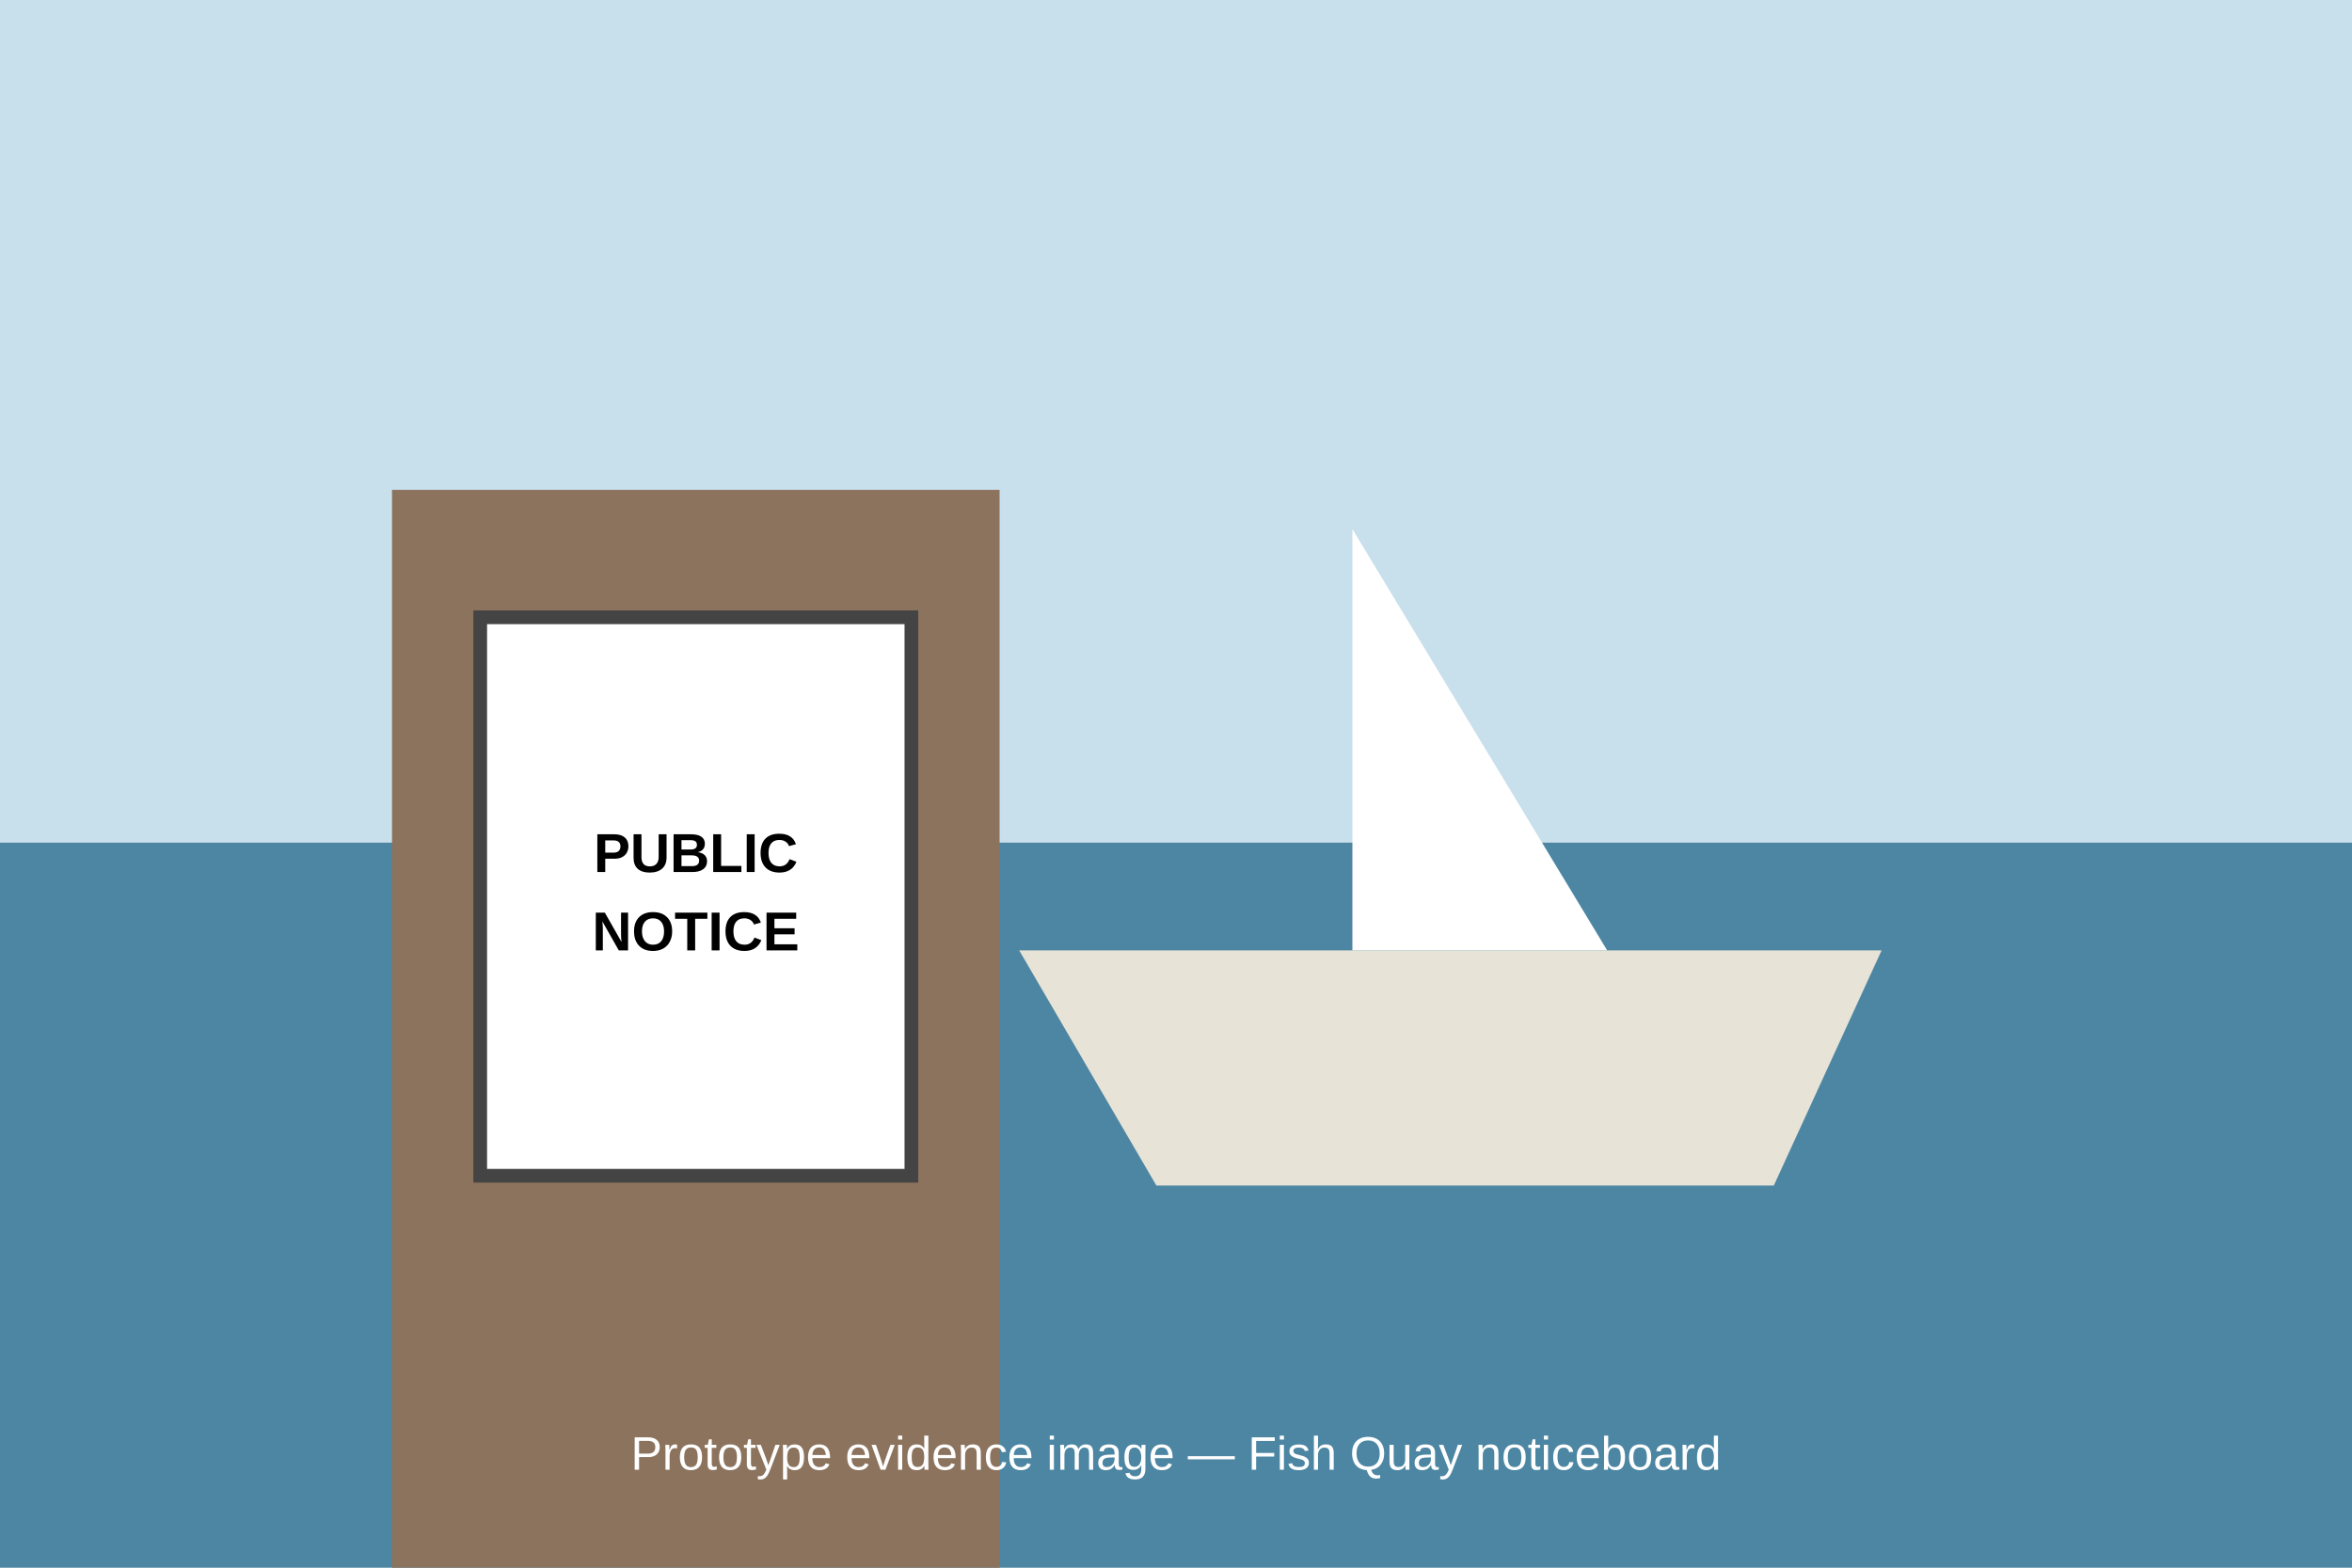
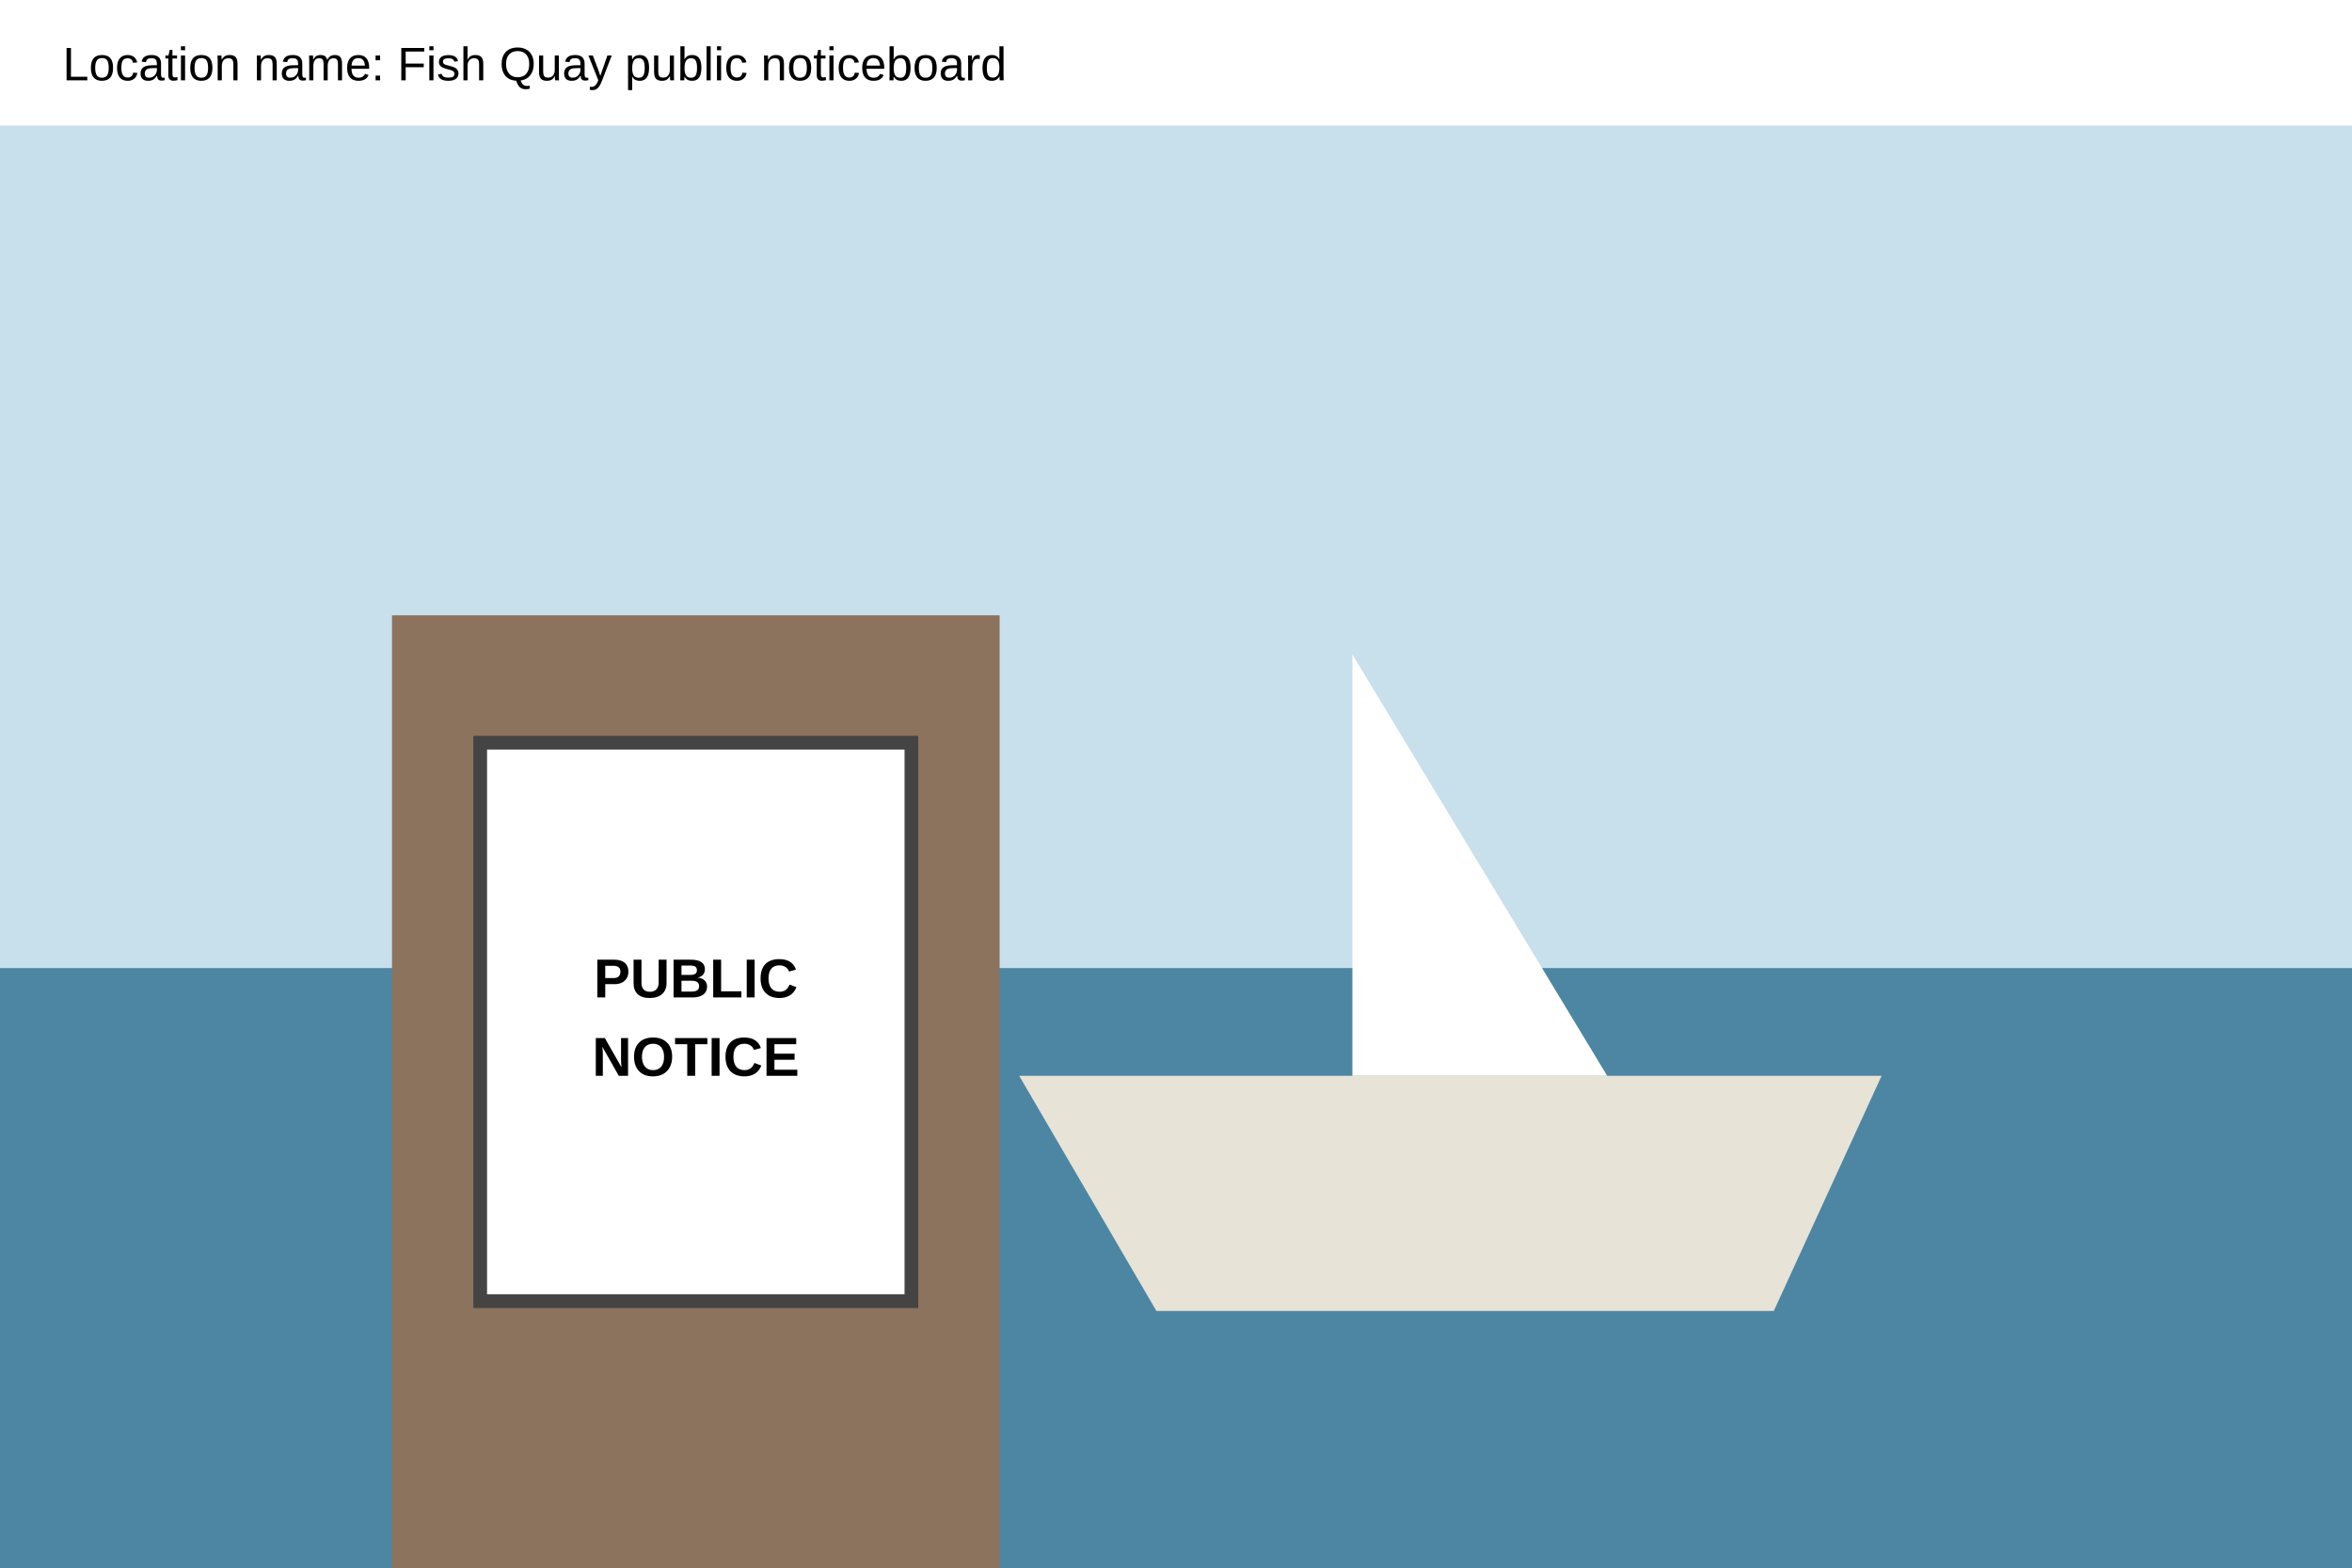
<svg xmlns="http://www.w3.org/2000/svg" width="1200" height="800" viewBox="0 0 1200 800">
-   <rect width="1200" height="430" fill="#c8dfec" />
-   <rect y="430" width="1200" height="370" fill="#4c86a3" />
-   <path d="M520 485h440l-55 120H590z" fill="#e7e3d6" />
-   <path d="M690 485V270l130 215z" fill="#fff" />
-   <path d="M200 800V250h310v550z" fill="#8c735d" />
-   <rect x="245" y="315" width="220" height="285" fill="#fff" stroke="#444" stroke-width="7" />
-   <text x="355" y="445" text-anchor="middle" font-family="Arial" font-size="28" font-weight="700">PUBLIC</text>
-   <text x="355" y="485" text-anchor="middle" font-family="Arial" font-size="28" font-weight="700">NOTICE</text>
-   <text x="600" y="750" text-anchor="middle" font-family="Arial" font-size="24" fill="#fff">Prototype evidence image — Fish Quay noticeboard</text>
+   <g transform="translate(0 64)">
+     <rect width="1200" height="430" fill="#c8dfec" />
+     <rect y="430" width="1200" height="370" fill="#4c86a3" />
+     <path d="M520 485h440l-55 120H590z" fill="#e7e3d6" />
+     <path d="M690 485V270l130 215z" fill="#fff" />
+     <path d="M200 800V250h310v550z" fill="#8c735d" />
+     <rect x="245" y="315" width="220" height="285" fill="#fff" stroke="#444" stroke-width="7" />
+     <text x="355" y="445" text-anchor="middle" font-family="Arial" font-size="28" font-weight="700">PUBLIC</text>
+     <text x="355" y="485" text-anchor="middle" font-family="Arial" font-size="28" font-weight="700">NOTICE</text>
+   </g>
+   <rect width="1200" height="64" fill="#fff" />
+   <text x="32" y="41" font-family="Arial" font-size="24">Location name: Fish Quay public noticeboard</text>
</svg>
